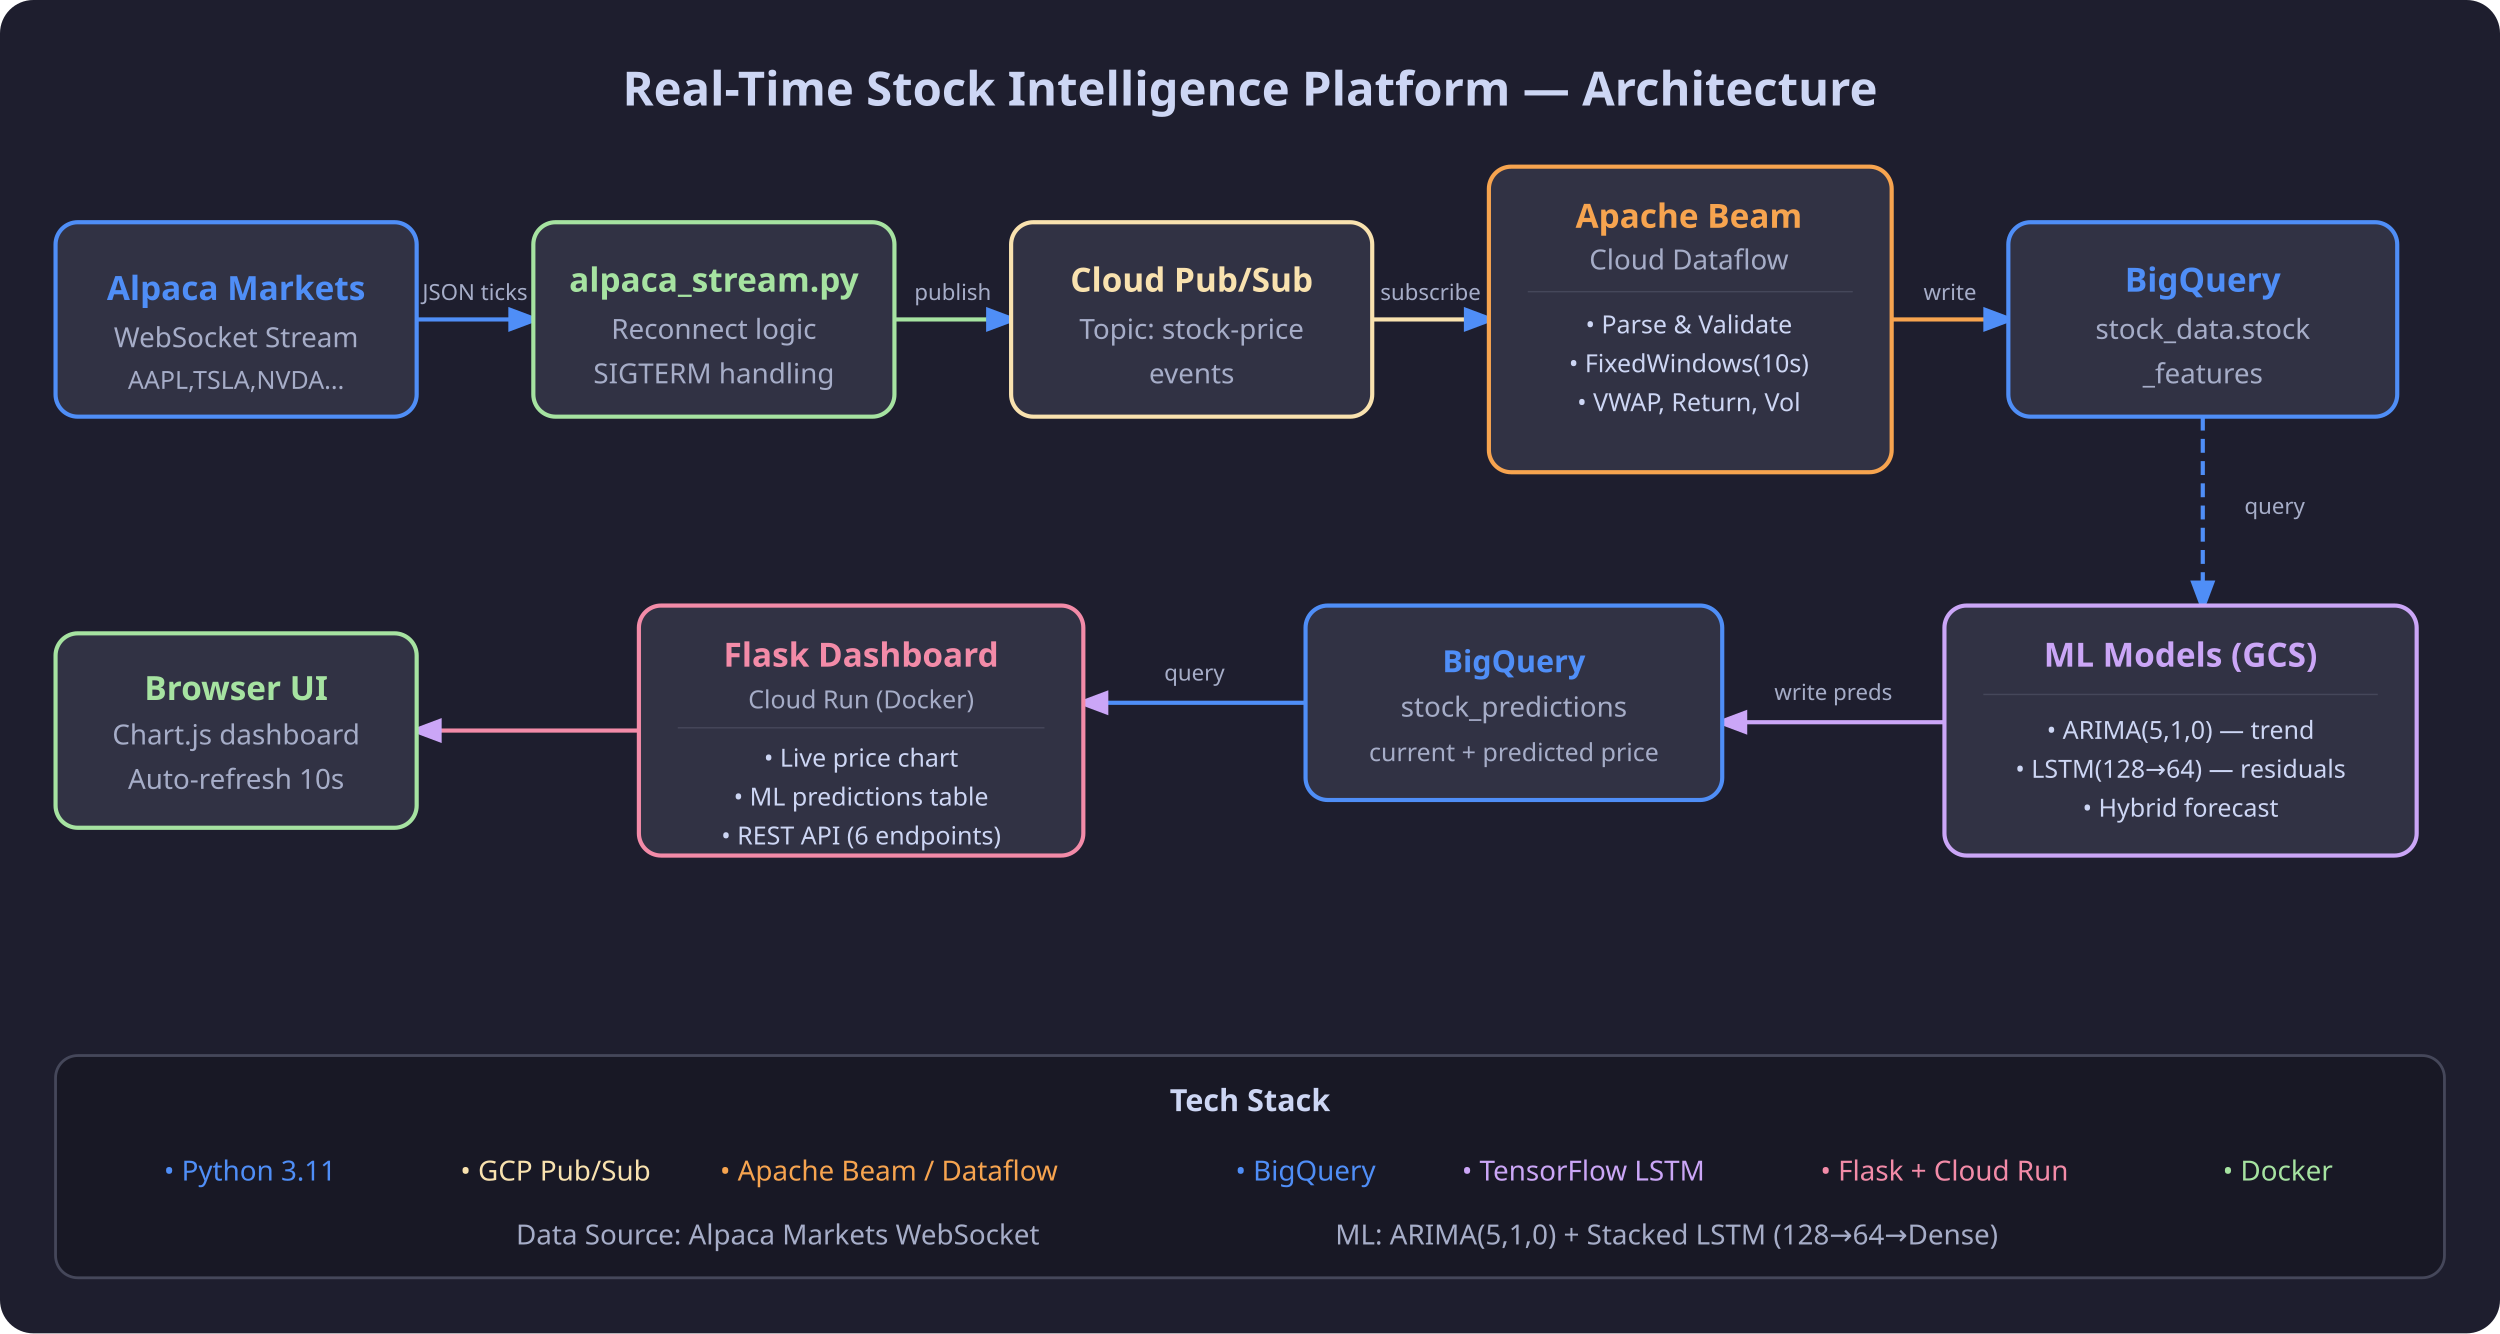
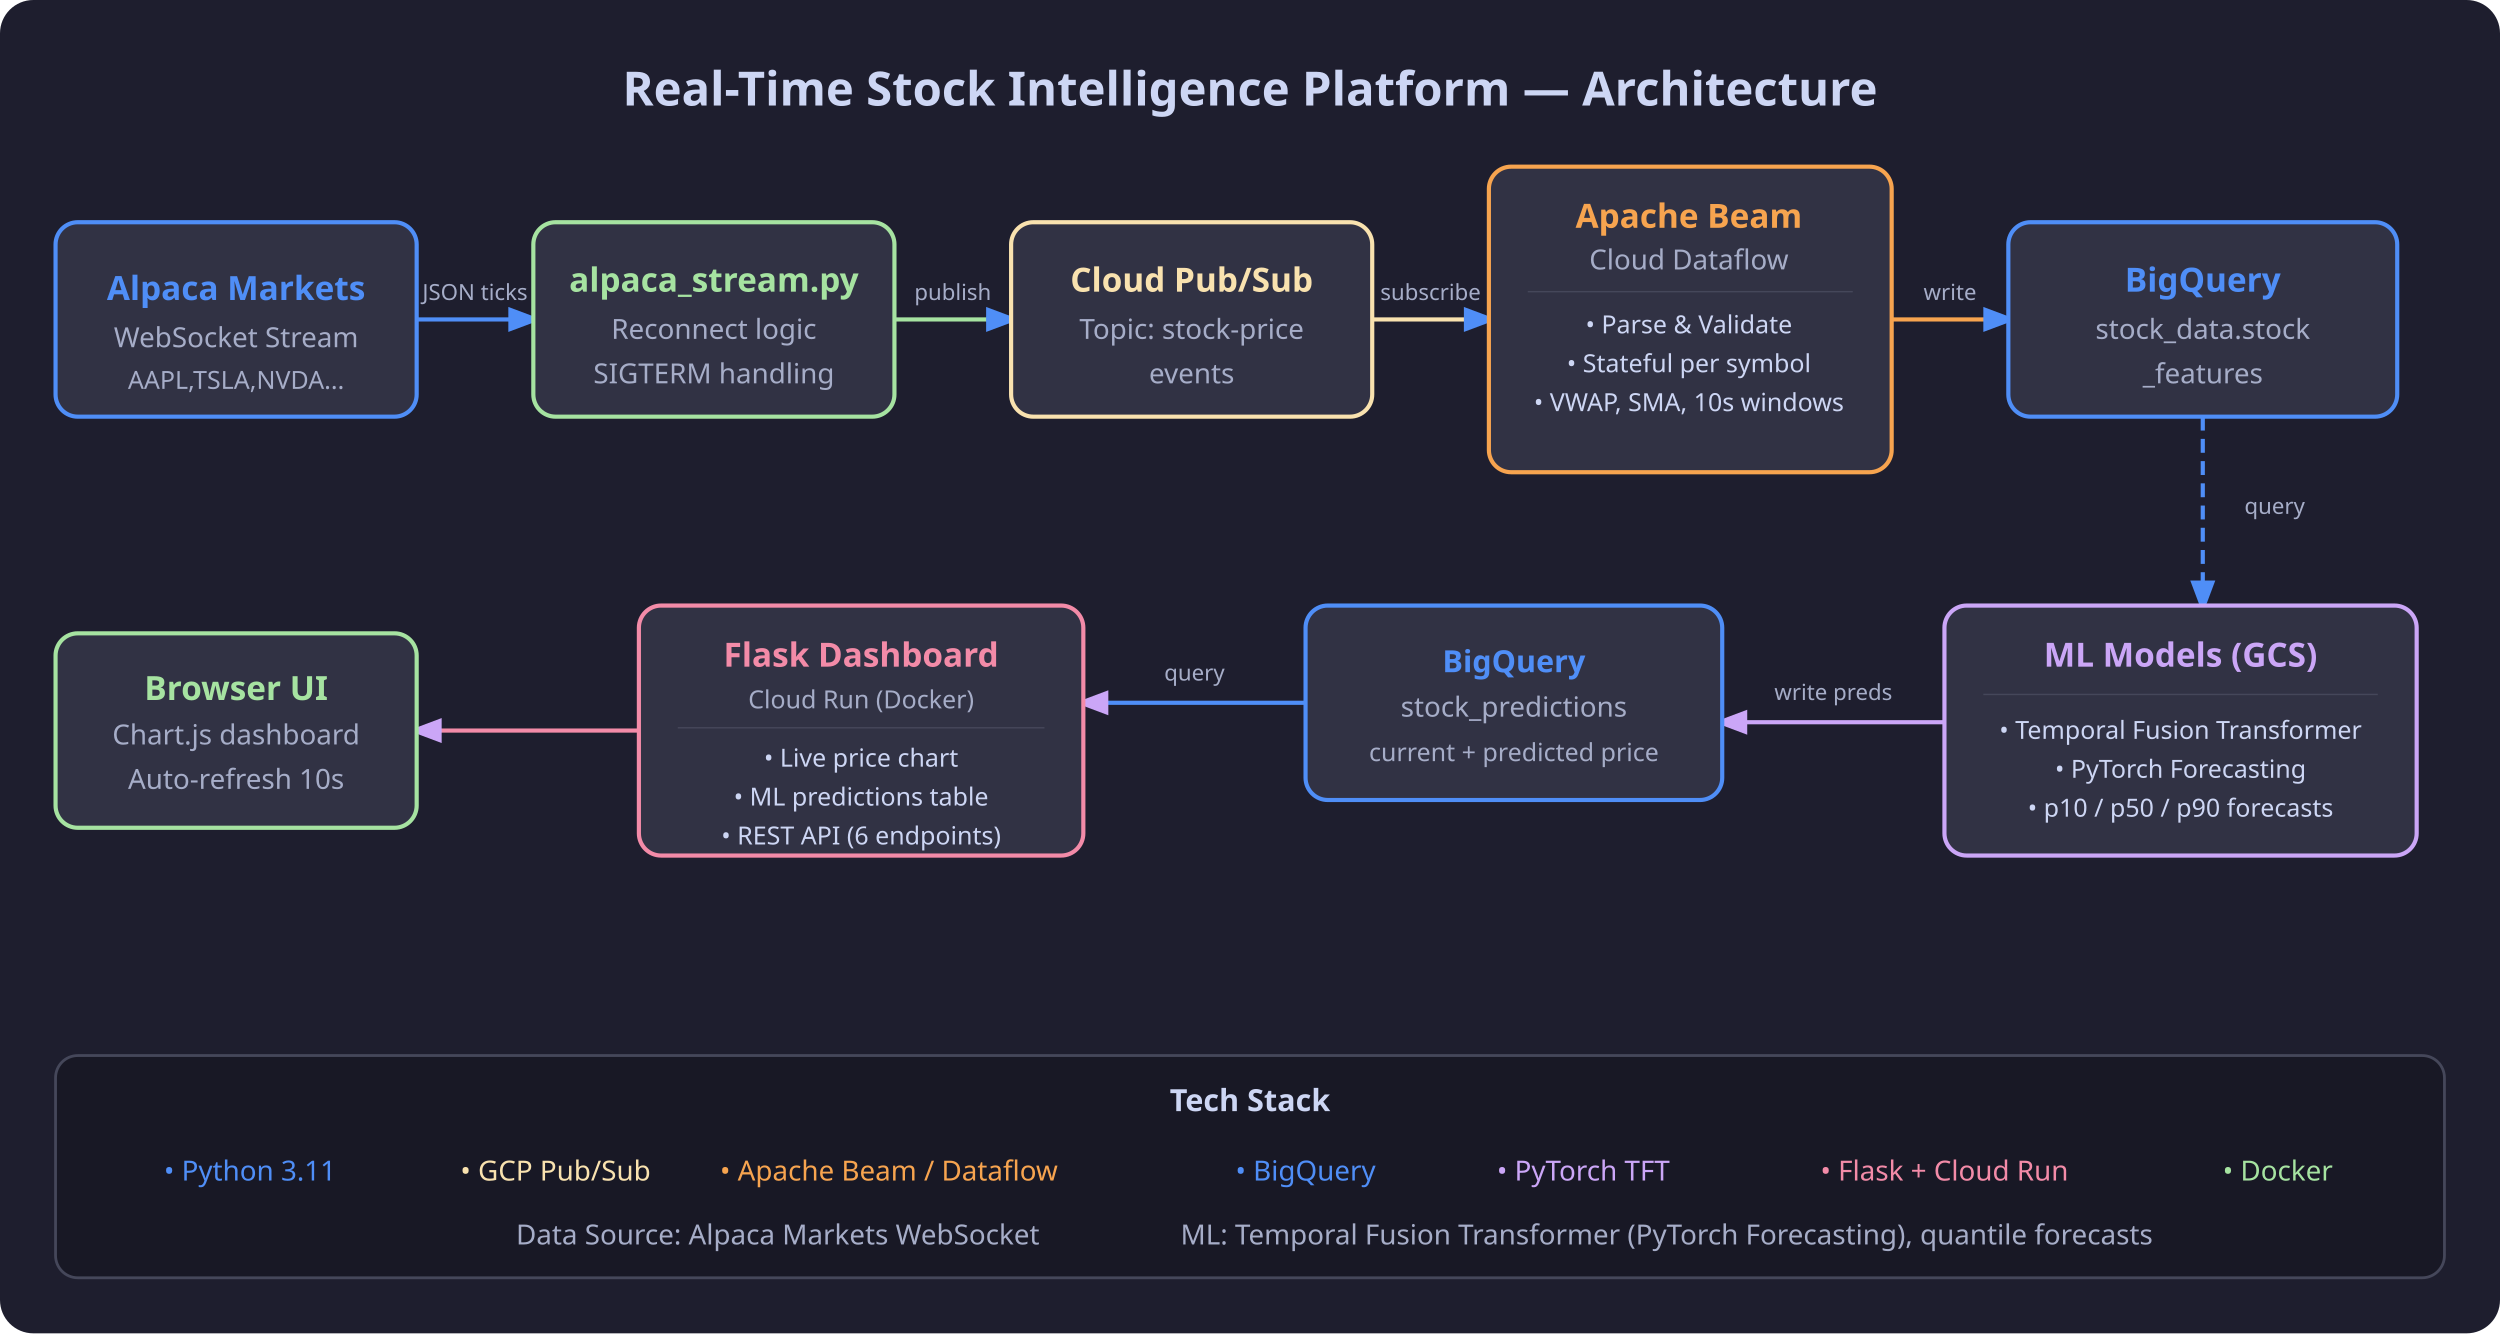
<svg xmlns="http://www.w3.org/2000/svg" viewBox="0 0 900 480" font-family="Segoe UI, system-ui, sans-serif">
  <rect width="900" height="480" fill="#1e1e2e" rx="12" />
  <text x="450" y="38" text-anchor="middle" font-size="17" font-weight="700" fill="#cdd6f4">Real-Time Stock Intelligence Platform — Architecture</text>
  <rect x="20" y="80" width="130" height="70" rx="8" fill="#313244" stroke="#4f8ef7" stroke-width="1.5" />
  <text x="85" y="108" text-anchor="middle" font-size="12" font-weight="700" fill="#4f8ef7">Alpaca Markets</text>
  <text x="85" y="125" text-anchor="middle" font-size="10" fill="#a6adc8">WebSocket Stream</text>
  <text x="85" y="140" text-anchor="middle" font-size="9" fill="#a6adc8">AAPL,TSLA,NVDA...</text>
  <line x1="150" y1="115" x2="192" y2="115" stroke="#4f8ef7" stroke-width="1.5" marker-end="url(#arr)" />
  <text x="171" y="108" text-anchor="middle" font-size="8" fill="#a6adc8">JSON ticks</text>
  <rect x="192" y="80" width="130" height="70" rx="8" fill="#313244" stroke="#a6e3a1" stroke-width="1.5" />
  <text x="257" y="105" text-anchor="middle" font-size="12" font-weight="700" fill="#a6e3a1">alpaca_stream.py</text>
  <text x="257" y="122" text-anchor="middle" font-size="10" fill="#a6adc8">Reconnect logic</text>
  <text x="257" y="138" text-anchor="middle" font-size="10" fill="#a6adc8">SIGTERM handling</text>
  <line x1="322" y1="115" x2="364" y2="115" stroke="#a6e3a1" stroke-width="1.5" marker-end="url(#arr)" />
  <text x="343" y="108" text-anchor="middle" font-size="8" fill="#a6adc8">publish</text>
  <rect x="364" y="80" width="130" height="70" rx="8" fill="#313244" stroke="#f9e2af" stroke-width="1.5" />
  <text x="429" y="105" text-anchor="middle" font-size="12" font-weight="700" fill="#f9e2af">Cloud Pub/Sub</text>
  <text x="429" y="122" text-anchor="middle" font-size="10" fill="#a6adc8">Topic: stock-price</text>
  <text x="429" y="138" text-anchor="middle" font-size="10" fill="#a6adc8">events</text>
  <line x1="494" y1="115" x2="536" y2="115" stroke="#f9e2af" stroke-width="1.5" marker-end="url(#arr)" />
  <text x="515" y="108" text-anchor="middle" font-size="8" fill="#a6adc8">subscribe</text>
  <rect x="536" y="60" width="145" height="110" rx="8" fill="#313244" stroke="#f7a44f" stroke-width="1.5" />
  <text x="608" y="82" text-anchor="middle" font-size="12" font-weight="700" fill="#f7a44f">Apache Beam</text>
  <text x="608" y="97" text-anchor="middle" font-size="10" fill="#a6adc8">Cloud Dataflow</text>
  <line x1="550" y1="105" x2="667" y2="105" stroke="#45475a" stroke-width="0.5" />
  <text x="608" y="120" text-anchor="middle" font-size="9" fill="#cdd6f4">• Parse &amp; Validate</text>
-   <text x="608" y="134" text-anchor="middle" font-size="9" fill="#cdd6f4">• FixedWindows(10s)</text>
-   <text x="608" y="148" text-anchor="middle" font-size="9" fill="#cdd6f4">• VWAP, Return, Vol</text>
+   <text x="608" y="134" text-anchor="middle" font-size="9" fill="#cdd6f4">• Stateful per symbol</text>
+   <text x="608" y="148" text-anchor="middle" font-size="9" fill="#cdd6f4">• VWAP, SMA, 10s windows</text>
  <line x1="681" y1="115" x2="723" y2="115" stroke="#f7a44f" stroke-width="1.5" marker-end="url(#arr)" />
  <text x="702" y="108" text-anchor="middle" font-size="8" fill="#a6adc8">write</text>
  <rect x="723" y="80" width="140" height="70" rx="8" fill="#313244" stroke="#4f8ef7" stroke-width="1.5" />
  <text x="793" y="105" text-anchor="middle" font-size="12" font-weight="700" fill="#4f8ef7">BigQuery</text>
  <text x="793" y="122" text-anchor="middle" font-size="10" fill="#a6adc8">stock_data.stock</text>
  <text x="793" y="138" text-anchor="middle" font-size="10" fill="#a6adc8">_features</text>
  <line x1="793" y1="150" x2="793" y2="218" stroke="#4f8ef7" stroke-width="1.5" stroke-dasharray="5,3" marker-end="url(#arr)" />
  <text x="808" y="185" font-size="8" fill="#a6adc8">query</text>
  <rect x="700" y="218" width="170" height="90" rx="8" fill="#313244" stroke="#cba6f7" stroke-width="1.5" />
  <text x="785" y="240" text-anchor="middle" font-size="12" font-weight="700" fill="#cba6f7">ML Models (GCS)</text>
  <line x1="714" y1="250" x2="856" y2="250" stroke="#45475a" stroke-width="0.5" />
-   <text x="785" y="266" text-anchor="middle" font-size="9" fill="#cdd6f4">• ARIMA(5,1,0) — trend</text>
-   <text x="785" y="280" text-anchor="middle" font-size="9" fill="#cdd6f4">• LSTM(128→64) — residuals</text>
-   <text x="785" y="294" text-anchor="middle" font-size="9" fill="#cdd6f4">• Hybrid forecast</text>
+   <text x="785" y="266" text-anchor="middle" font-size="9" fill="#cdd6f4">• Temporal Fusion Transformer</text>
+   <text x="785" y="280" text-anchor="middle" font-size="9" fill="#cdd6f4">• PyTorch Forecasting</text>
+   <text x="785" y="294" text-anchor="middle" font-size="9" fill="#cdd6f4">• p10 / p50 / p90 forecasts</text>
  <line x1="700" y1="260" x2="620" y2="260" stroke="#cba6f7" stroke-width="1.5" marker-end="url(#arr2)" />
  <text x="660" y="252" text-anchor="middle" font-size="8" fill="#a6adc8">write preds</text>
  <rect x="470" y="218" width="150" height="70" rx="8" fill="#313244" stroke="#4f8ef7" stroke-width="1.5" />
  <text x="545" y="242" text-anchor="middle" font-size="11" font-weight="700" fill="#4f8ef7">BigQuery</text>
  <text x="545" y="258" text-anchor="middle" font-size="10" fill="#a6adc8">stock_predictions</text>
  <text x="545" y="274" text-anchor="middle" font-size="9" fill="#a6adc8">current + predicted price</text>
  <line x1="470" y1="253" x2="390" y2="253" stroke="#4f8ef7" stroke-width="1.5" marker-end="url(#arr2)" />
  <text x="430" y="245" text-anchor="middle" font-size="8" fill="#a6adc8">query</text>
  <rect x="230" y="218" width="160" height="90" rx="8" fill="#313244" stroke="#f38ba8" stroke-width="1.5" />
  <text x="310" y="240" text-anchor="middle" font-size="12" font-weight="700" fill="#f38ba8">Flask Dashboard</text>
  <text x="310" y="255" text-anchor="middle" font-size="9" fill="#a6adc8">Cloud Run (Docker)</text>
  <line x1="244" y1="262" x2="376" y2="262" stroke="#45475a" stroke-width="0.5" />
  <text x="310" y="276" text-anchor="middle" font-size="9" fill="#cdd6f4">• Live price chart</text>
  <text x="310" y="290" text-anchor="middle" font-size="9" fill="#cdd6f4">• ML predictions table</text>
  <text x="310" y="304" text-anchor="middle" font-size="9" fill="#cdd6f4">• REST API (6 endpoints)</text>
  <line x1="230" y1="263" x2="150" y2="263" stroke="#f38ba8" stroke-width="1.5" marker-end="url(#arr2)" />
  <rect x="20" y="228" width="130" height="70" rx="8" fill="#313244" stroke="#a6e3a1" stroke-width="1.5" />
  <text x="85" y="252" text-anchor="middle" font-size="12" font-weight="700" fill="#a6e3a1">Browser UI</text>
  <text x="85" y="268" text-anchor="middle" font-size="10" fill="#a6adc8">Chart.js dashboard</text>
  <text x="85" y="284" text-anchor="middle" font-size="10" fill="#a6adc8">Auto-refresh 10s</text>
  <rect x="20" y="380" width="860" height="80" rx="8" fill="#181825" stroke="#45475a" stroke-width="1" />
  <text x="450" y="400" text-anchor="middle" font-size="11" font-weight="700" fill="#cdd6f4">Tech Stack</text>
  <text x="90" y="425" text-anchor="middle" font-size="10" fill="#4f8ef7">• Python 3.11</text>
  <text x="200" y="425" text-anchor="middle" font-size="10" fill="#f9e2af">• GCP Pub/Sub</text>
  <text x="320" y="425" text-anchor="middle" font-size="10" fill="#f7a44f">• Apache Beam / Dataflow</text>
  <text x="470" y="425" text-anchor="middle" font-size="10" fill="#4f8ef7">• BigQuery</text>
-   <text x="570" y="425" text-anchor="middle" font-size="10" fill="#cba6f7">• TensorFlow LSTM</text>
+   <text x="570" y="425" text-anchor="middle" font-size="10" fill="#cba6f7">• PyTorch TFT</text>
  <text x="700" y="425" text-anchor="middle" font-size="10" fill="#f38ba8">• Flask + Cloud Run</text>
  <text x="820" y="425" text-anchor="middle" font-size="10" fill="#a6e3a1">• Docker</text>
  <text x="280" y="448" text-anchor="middle" font-size="10" fill="#a6adc8">Data Source: Alpaca Markets WebSocket</text>
-   <text x="600" y="448" text-anchor="middle" font-size="10" fill="#a6adc8">ML: ARIMA(5,1,0) + Stacked LSTM (128→64→Dense)</text>
+   <text x="600" y="448" text-anchor="middle" font-size="10" fill="#a6adc8">ML: Temporal Fusion Transformer (PyTorch Forecasting), quantile forecasts</text>
  <defs>
    <marker id="arr" markerWidth="8" markerHeight="8" refX="6" refY="3" orient="auto">
      <path d="M0,0 L0,6 L8,3 z" fill="#4f8ef7" />
    </marker>
    <marker id="arr2" markerWidth="8" markerHeight="8" refX="6" refY="3" orient="auto">
      <path d="M0,0 L0,6 L8,3 z" fill="#cba6f7" />
    </marker>
  </defs>
</svg>
